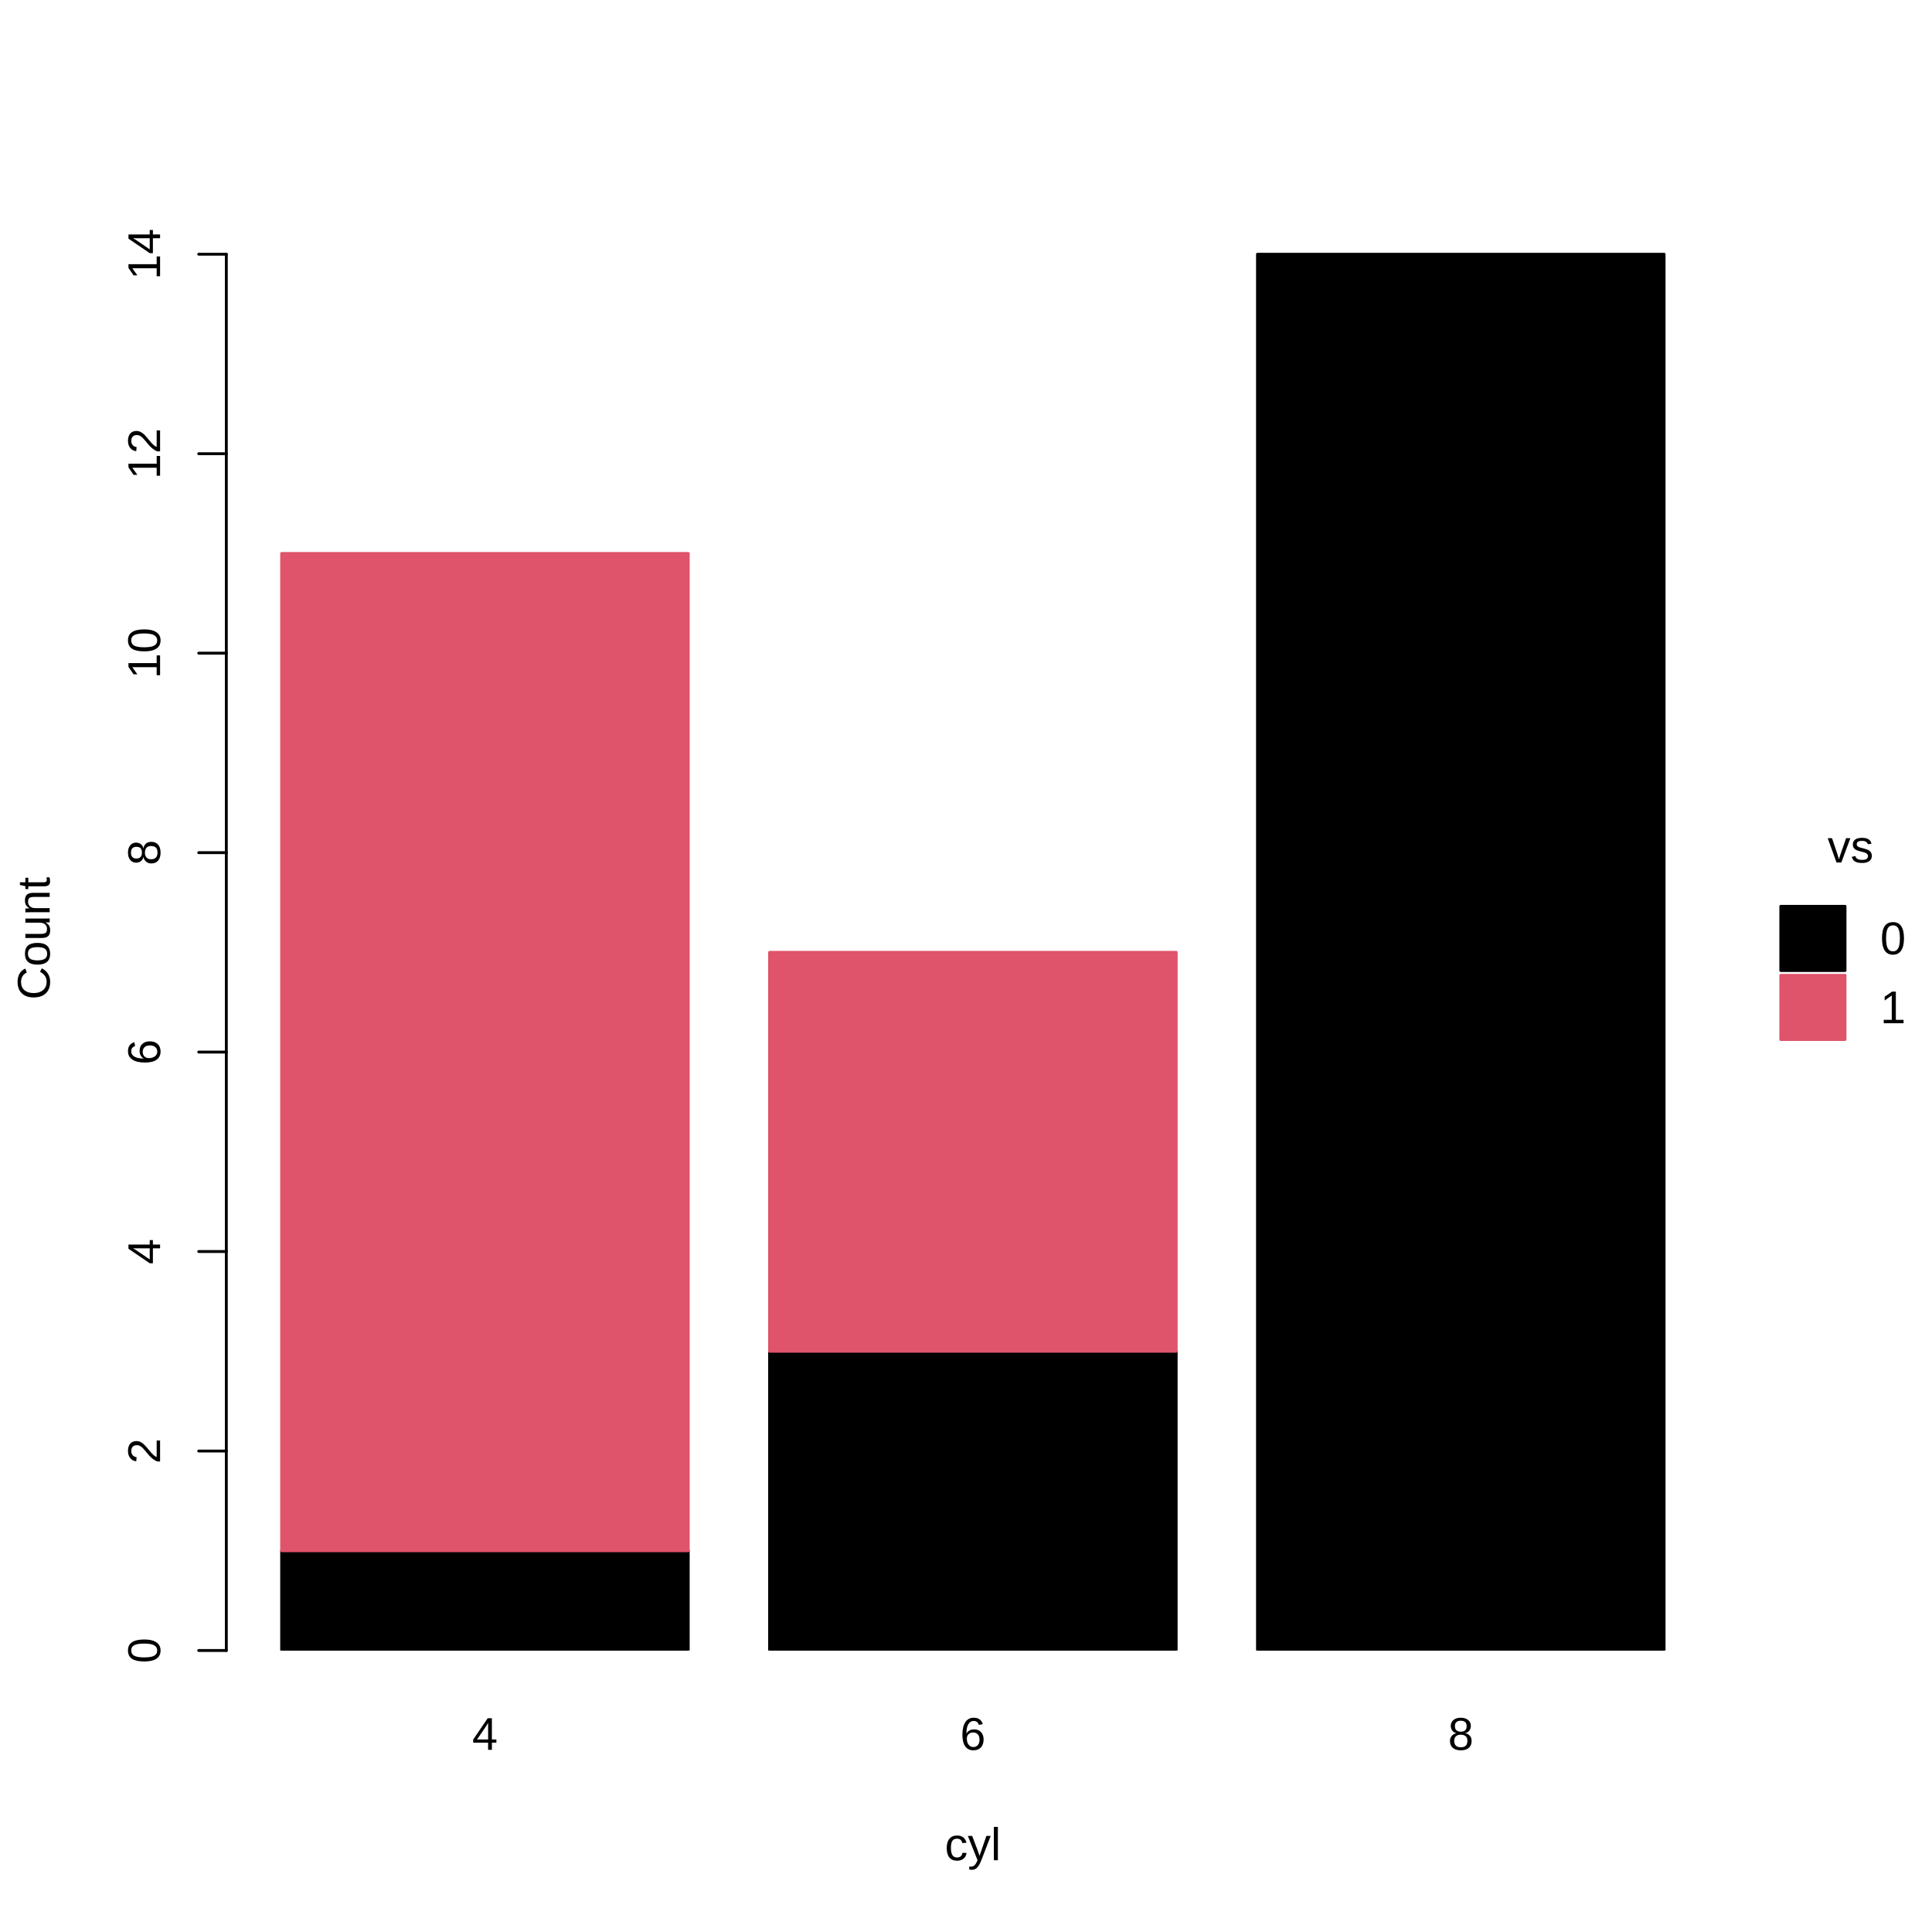
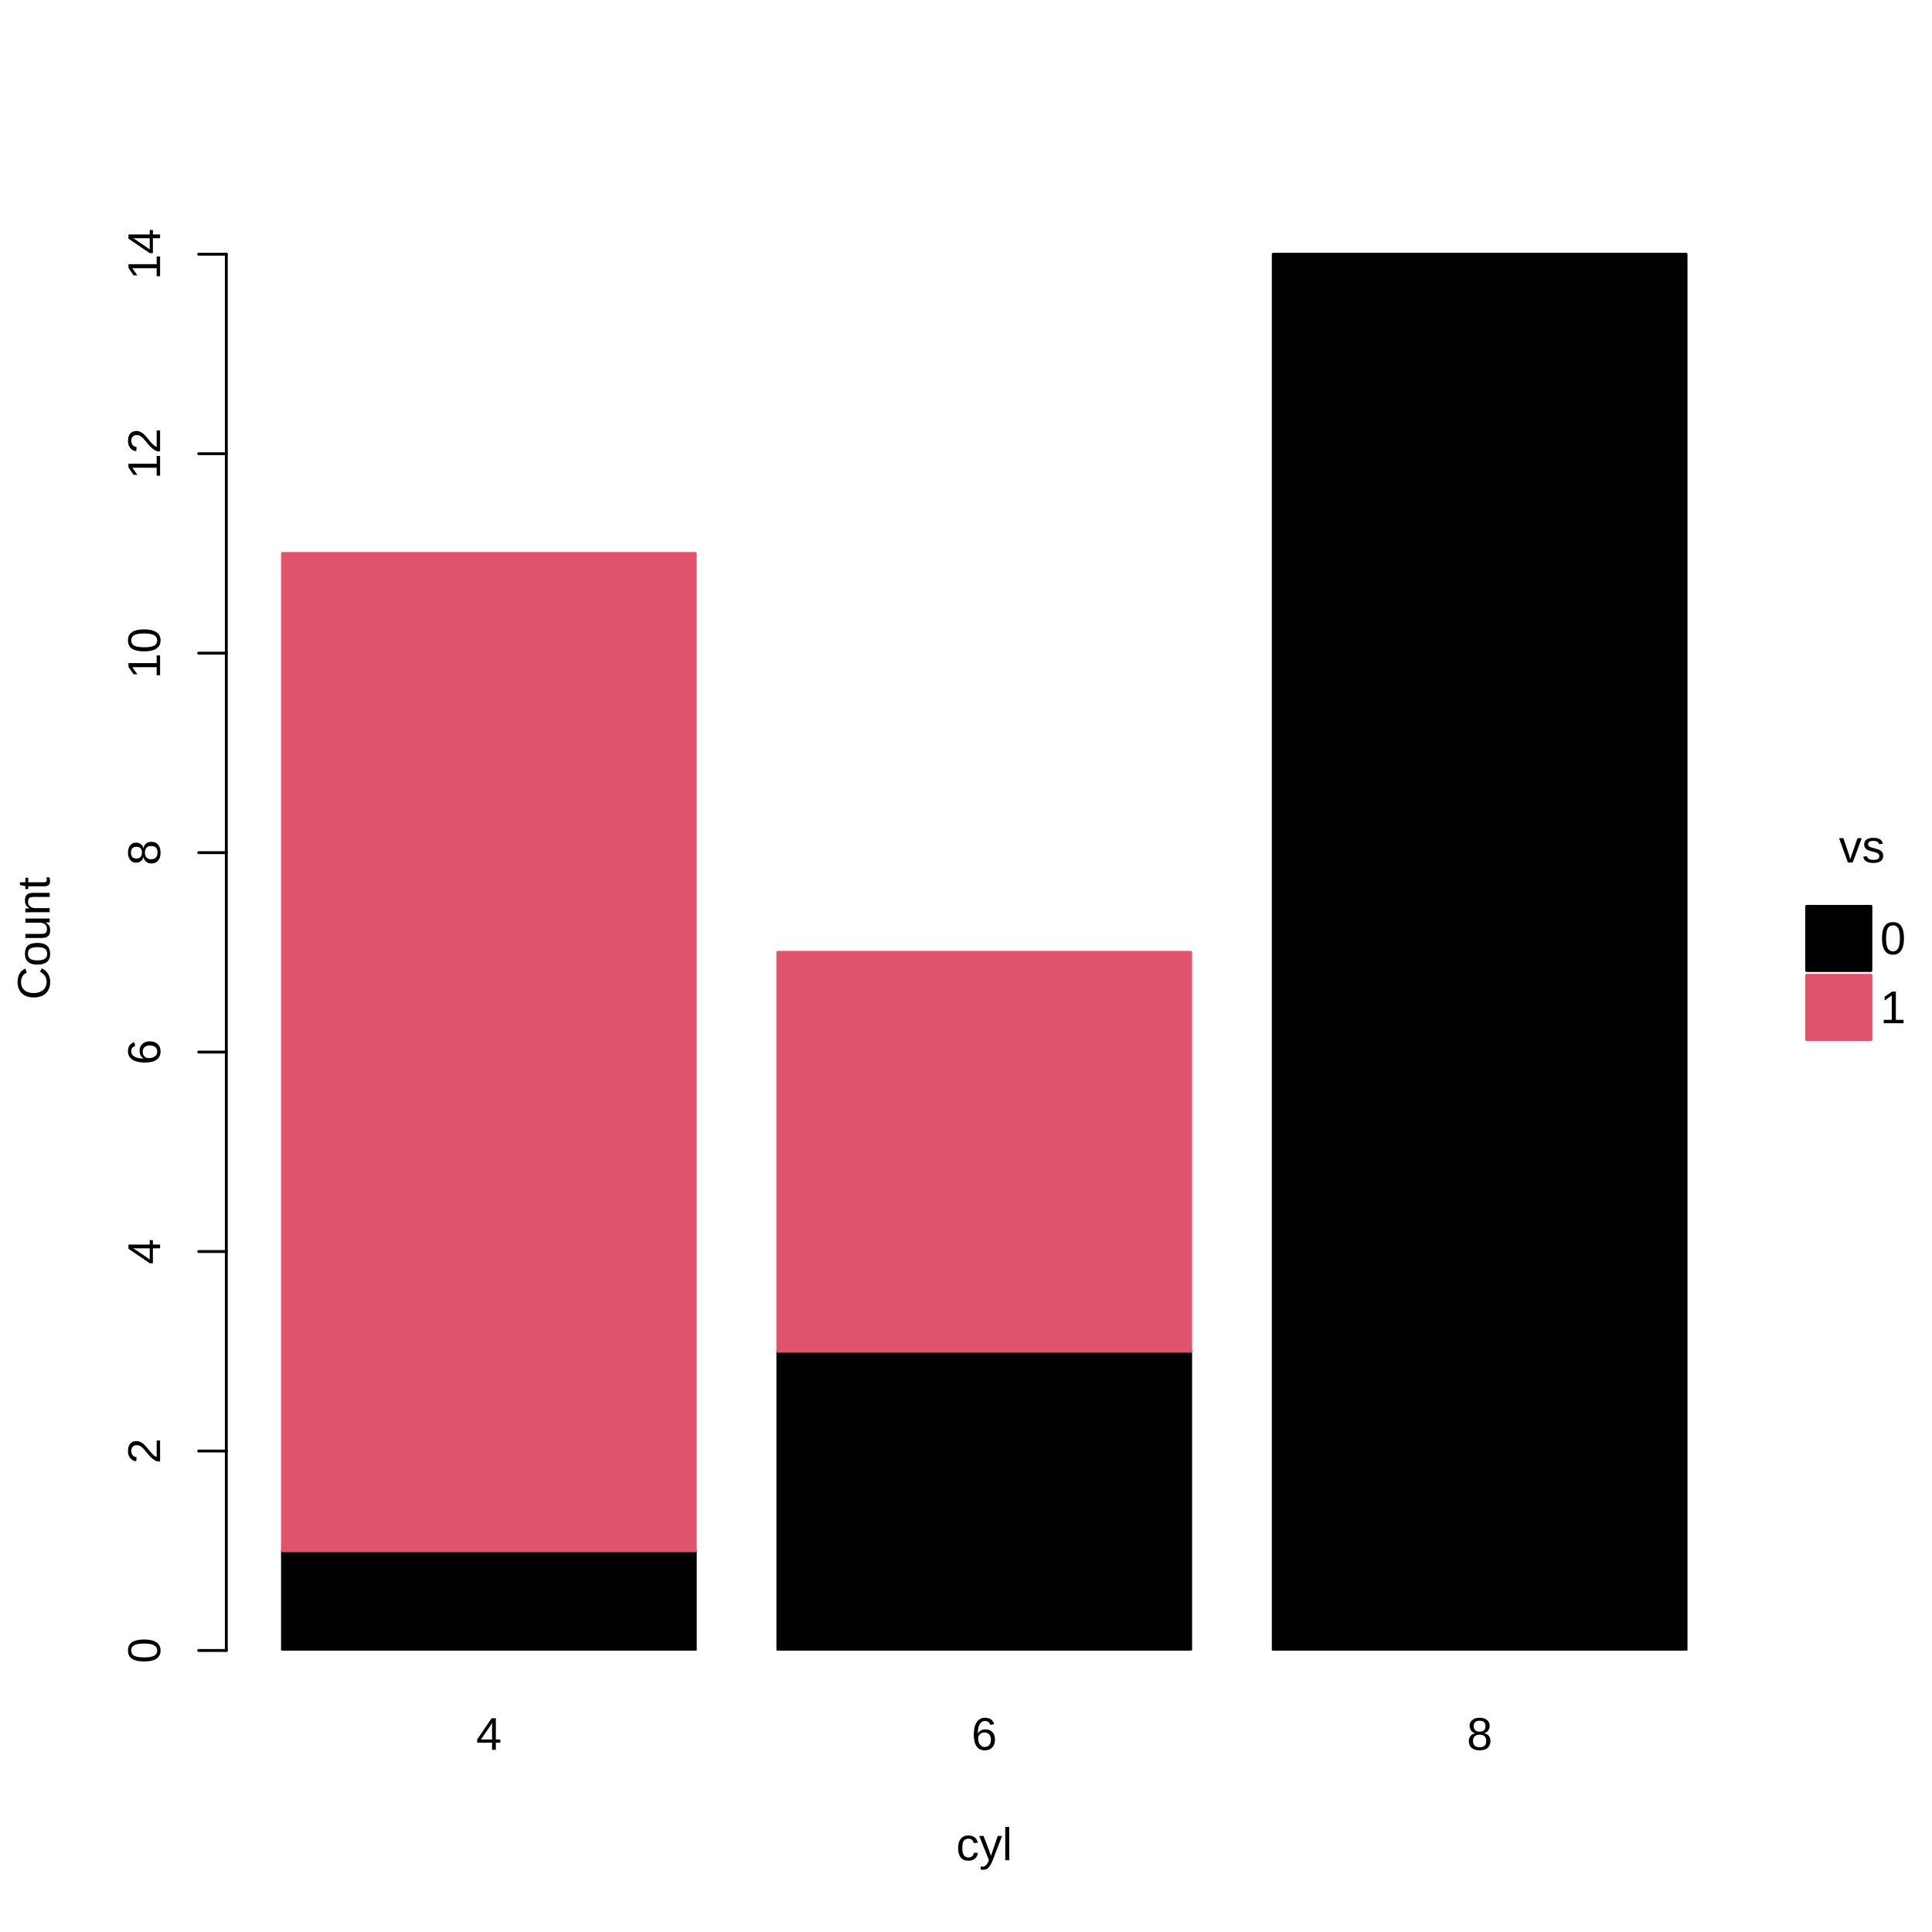
<svg xmlns="http://www.w3.org/2000/svg" class="svglite" width="504.00pt" height="504.00pt" viewBox="0 0 504.00 504.00">
  <defs>
    <style type="text/css">
    .svglite line, .svglite polyline, .svglite polygon, .svglite path, .svglite rect, .svglite circle {
      fill: none;
      stroke: #000000;
      stroke-linecap: round;
      stroke-linejoin: round;
      stroke-miterlimit: 10.00;
    }
    .svglite text {
      white-space: pre;
    }
  </style>
  </defs>
  <rect width="100%" height="100%" style="stroke: none; fill: #FFFFFF;" />
  <defs>
    <clipPath id="cpMC4wMHw1MDQuMDB8MC4wMHw1MDQuMDA=">
      <rect x="0.00" y="0.00" width="504.00" height="504.00" />
    </clipPath>
  </defs>
  <g clip-path="url(#cpMC4wMHw1MDQuMDB8MC4wMHw1MDQuMDA=)">
-     <line x1="466.19" y1="244.80" x2="479.69" y2="244.80" style="stroke-width: 0.75;" />
-     <line x1="466.19" y1="262.80" x2="479.69" y2="262.80" style="stroke-width: 0.75; stroke: #DF536B;" />
-     <rect x="464.56" y="236.43" width="16.75" height="16.75" style="stroke-width: 0.75; fill: #000000;" />
-     <rect x="464.56" y="254.43" width="16.75" height="16.75" style="stroke-width: 0.75; stroke: #DF536B; fill: #DF536B;" />
-     <text x="482.75" y="225.00" text-anchor="middle" style="font-size: 12.00px; font-family: &quot;Liberation Sans&quot;;" textLength="12.01px" lengthAdjust="spacingAndGlyphs">vs</text>
+     <rect x="471.31" y="236.43" width="16.75" height="16.75" style="stroke-width: 0.75; fill: #000000;" />
+     <rect x="471.31" y="254.43" width="16.75" height="16.75" style="stroke-width: 0.75; stroke: #DF536B; fill: #DF536B;" />
+     <text x="485.72" y="225.00" text-anchor="middle" style="font-size: 12.00px; font-family: &quot;Liberation Sans&quot;;" textLength="12.01px" lengthAdjust="spacingAndGlyphs">vs</text>
    <text x="490.49" y="248.93" style="font-size: 12.00px; font-family: &quot;Liberation Sans&quot;;" textLength="6.67px" lengthAdjust="spacingAndGlyphs">0</text>
    <text x="490.49" y="266.93" style="font-size: 12.00px; font-family: &quot;Liberation Sans&quot;;" textLength="6.67px" lengthAdjust="spacingAndGlyphs">1</text>
  </g>
  <defs>
-     <clipPath id="cpMC4wMHw0NDguNTV8MC4wMHw1MDQuMDA=">
-       <rect x="0.00" y="0.00" width="448.55" height="504.00" />
+     <clipPath id="cpMC4wMHw0NTQuNDl8MC4wMHw1MDQuMDA=">
+       <rect x="0.00" y="0.00" width="454.49" height="504.00" />
    </clipPath>
  </defs>
-   <g clip-path="url(#cpMC4wMHw0NDguNTV8MC4wMHw1MDQuMDA=)">
-     <text x="253.79" y="485.28" text-anchor="middle" style="font-size: 12.00px; font-family: &quot;Liberation Sans&quot;;" textLength="14.67px" lengthAdjust="spacingAndGlyphs">cyl</text>
+   <g clip-path="url(#cpMC4wMHw0NTQuNDl8MC4wMHw1MDQuMDA=)">
+     <text x="256.76" y="485.28" text-anchor="middle" style="font-size: 12.00px; font-family: &quot;Liberation Sans&quot;;" textLength="14.67px" lengthAdjust="spacingAndGlyphs">cyl</text>
    <text transform="translate(12.96,244.80) rotate(-90)" text-anchor="middle" style="font-size: 12.00px; font-family: &quot;Liberation Sans&quot;;" textLength="32.03px" lengthAdjust="spacingAndGlyphs">Count</text>
  </g>
  <g clip-path="url(#cpMC4wMHw1MDQuMDB8MC4wMHw1MDQuMDA=)">
-     <text x="126.50" y="456.48" text-anchor="middle" style="font-size: 12.00px; font-family: &quot;Liberation Sans&quot;;" textLength="6.67px" lengthAdjust="spacingAndGlyphs">4</text>
-     <text x="253.79" y="456.48" text-anchor="middle" style="font-size: 12.00px; font-family: &quot;Liberation Sans&quot;;" textLength="6.67px" lengthAdjust="spacingAndGlyphs">6</text>
-     <text x="381.08" y="456.48" text-anchor="middle" style="font-size: 12.00px; font-family: &quot;Liberation Sans&quot;;" textLength="6.67px" lengthAdjust="spacingAndGlyphs">8</text>
+     <text x="127.53" y="456.48" text-anchor="middle" style="font-size: 12.00px; font-family: &quot;Liberation Sans&quot;;" textLength="6.67px" lengthAdjust="spacingAndGlyphs">4</text>
+     <text x="256.76" y="456.48" text-anchor="middle" style="font-size: 12.00px; font-family: &quot;Liberation Sans&quot;;" textLength="6.67px" lengthAdjust="spacingAndGlyphs">6</text>
+     <text x="385.99" y="456.48" text-anchor="middle" style="font-size: 12.00px; font-family: &quot;Liberation Sans&quot;;" textLength="6.67px" lengthAdjust="spacingAndGlyphs">8</text>
    <line x1="59.04" y1="430.56" x2="59.04" y2="66.32" style="stroke-width: 0.75;" />
    <line x1="59.04" y1="430.56" x2="51.84" y2="430.56" style="stroke-width: 0.75;" />
    <line x1="59.04" y1="378.53" x2="51.84" y2="378.53" style="stroke-width: 0.75;" />
    <line x1="59.04" y1="326.49" x2="51.84" y2="326.49" style="stroke-width: 0.75;" />
    <line x1="59.04" y1="274.46" x2="51.84" y2="274.46" style="stroke-width: 0.75;" />
    <line x1="59.04" y1="222.43" x2="51.84" y2="222.43" style="stroke-width: 0.75;" />
    <line x1="59.04" y1="170.39" x2="51.84" y2="170.39" style="stroke-width: 0.75;" />
    <line x1="59.04" y1="118.36" x2="51.84" y2="118.36" style="stroke-width: 0.75;" />
    <line x1="59.04" y1="66.32" x2="51.84" y2="66.32" style="stroke-width: 0.75;" />
    <text transform="translate(41.76,430.56) rotate(-90)" text-anchor="middle" style="font-size: 12.00px; font-family: &quot;Liberation Sans&quot;;" textLength="6.67px" lengthAdjust="spacingAndGlyphs">0</text>
    <text transform="translate(41.76,378.53) rotate(-90)" text-anchor="middle" style="font-size: 12.00px; font-family: &quot;Liberation Sans&quot;;" textLength="6.67px" lengthAdjust="spacingAndGlyphs">2</text>
    <text transform="translate(41.76,326.49) rotate(-90)" text-anchor="middle" style="font-size: 12.00px; font-family: &quot;Liberation Sans&quot;;" textLength="6.67px" lengthAdjust="spacingAndGlyphs">4</text>
    <text transform="translate(41.76,274.46) rotate(-90)" text-anchor="middle" style="font-size: 12.00px; font-family: &quot;Liberation Sans&quot;;" textLength="6.67px" lengthAdjust="spacingAndGlyphs">6</text>
    <text transform="translate(41.76,222.43) rotate(-90)" text-anchor="middle" style="font-size: 12.00px; font-family: &quot;Liberation Sans&quot;;" textLength="6.67px" lengthAdjust="spacingAndGlyphs">8</text>
    <text transform="translate(41.76,170.39) rotate(-90)" text-anchor="middle" style="font-size: 12.00px; font-family: &quot;Liberation Sans&quot;;" textLength="13.35px" lengthAdjust="spacingAndGlyphs">10</text>
    <text transform="translate(41.76,118.36) rotate(-90)" text-anchor="middle" style="font-size: 12.00px; font-family: &quot;Liberation Sans&quot;;" textLength="13.35px" lengthAdjust="spacingAndGlyphs">12</text>
    <text transform="translate(41.76,66.32) rotate(-90)" text-anchor="middle" style="font-size: 12.00px; font-family: &quot;Liberation Sans&quot;;" textLength="13.35px" lengthAdjust="spacingAndGlyphs">14</text>
  </g>
  <defs>
-     <clipPath id="cpNTkuMDR8NDQ4LjU1fDU5LjA0fDQzMC41Ng==">
-       <rect x="59.04" y="59.04" width="389.51" height="371.52" />
+     <clipPath id="cpNTkuMDR8NDU0LjQ5fDU5LjA0fDQzMC41Ng==">
+       <rect x="59.04" y="59.04" width="395.45" height="371.52" />
    </clipPath>
  </defs>
-   <g clip-path="url(#cpNTkuMDR8NDQ4LjU1fDU5LjA0fDQzMC41Ng==)">
-     <rect x="73.47" y="404.54" width="106.07" height="26.02" style="stroke-width: 0.75; fill: #000000;" />
-     <rect x="200.76" y="352.51" width="106.07" height="78.05" style="stroke-width: 0.75; fill: #000000;" />
-     <rect x="328.04" y="66.32" width="106.07" height="364.24" style="stroke-width: 0.75; fill: #000000;" />
-     <rect x="73.47" y="144.38" width="106.07" height="260.17" style="stroke-width: 0.75; stroke: #DF536B; fill: #DF536B;" />
-     <rect x="200.76" y="248.44" width="106.07" height="104.07" style="stroke-width: 0.75; stroke: #DF536B; fill: #DF536B;" />
-     <rect x="328.04" y="66.32" width="106.07" height="0.00" style="stroke-width: 0.75; stroke: #DF536B; fill: #DF536B;" />
+   <g clip-path="url(#cpNTkuMDR8NDU0LjQ5fDU5LjA0fDQzMC41Ng==)">
+     <rect x="73.69" y="404.54" width="107.69" height="26.02" style="stroke-width: 0.75; fill: #000000;" />
+     <rect x="202.92" y="352.51" width="107.69" height="78.05" style="stroke-width: 0.75; fill: #000000;" />
+     <rect x="332.15" y="66.32" width="107.69" height="364.24" style="stroke-width: 0.75; fill: #000000;" />
+     <rect x="73.69" y="144.38" width="107.69" height="260.17" style="stroke-width: 0.75; stroke: #DF536B; fill: #DF536B;" />
+     <rect x="202.92" y="248.44" width="107.69" height="104.07" style="stroke-width: 0.75; stroke: #DF536B; fill: #DF536B;" />
+     <rect x="332.15" y="66.32" width="107.69" height="0.00" style="stroke-width: 0.75; stroke: #DF536B; fill: #DF536B;" />
  </g>
</svg>
